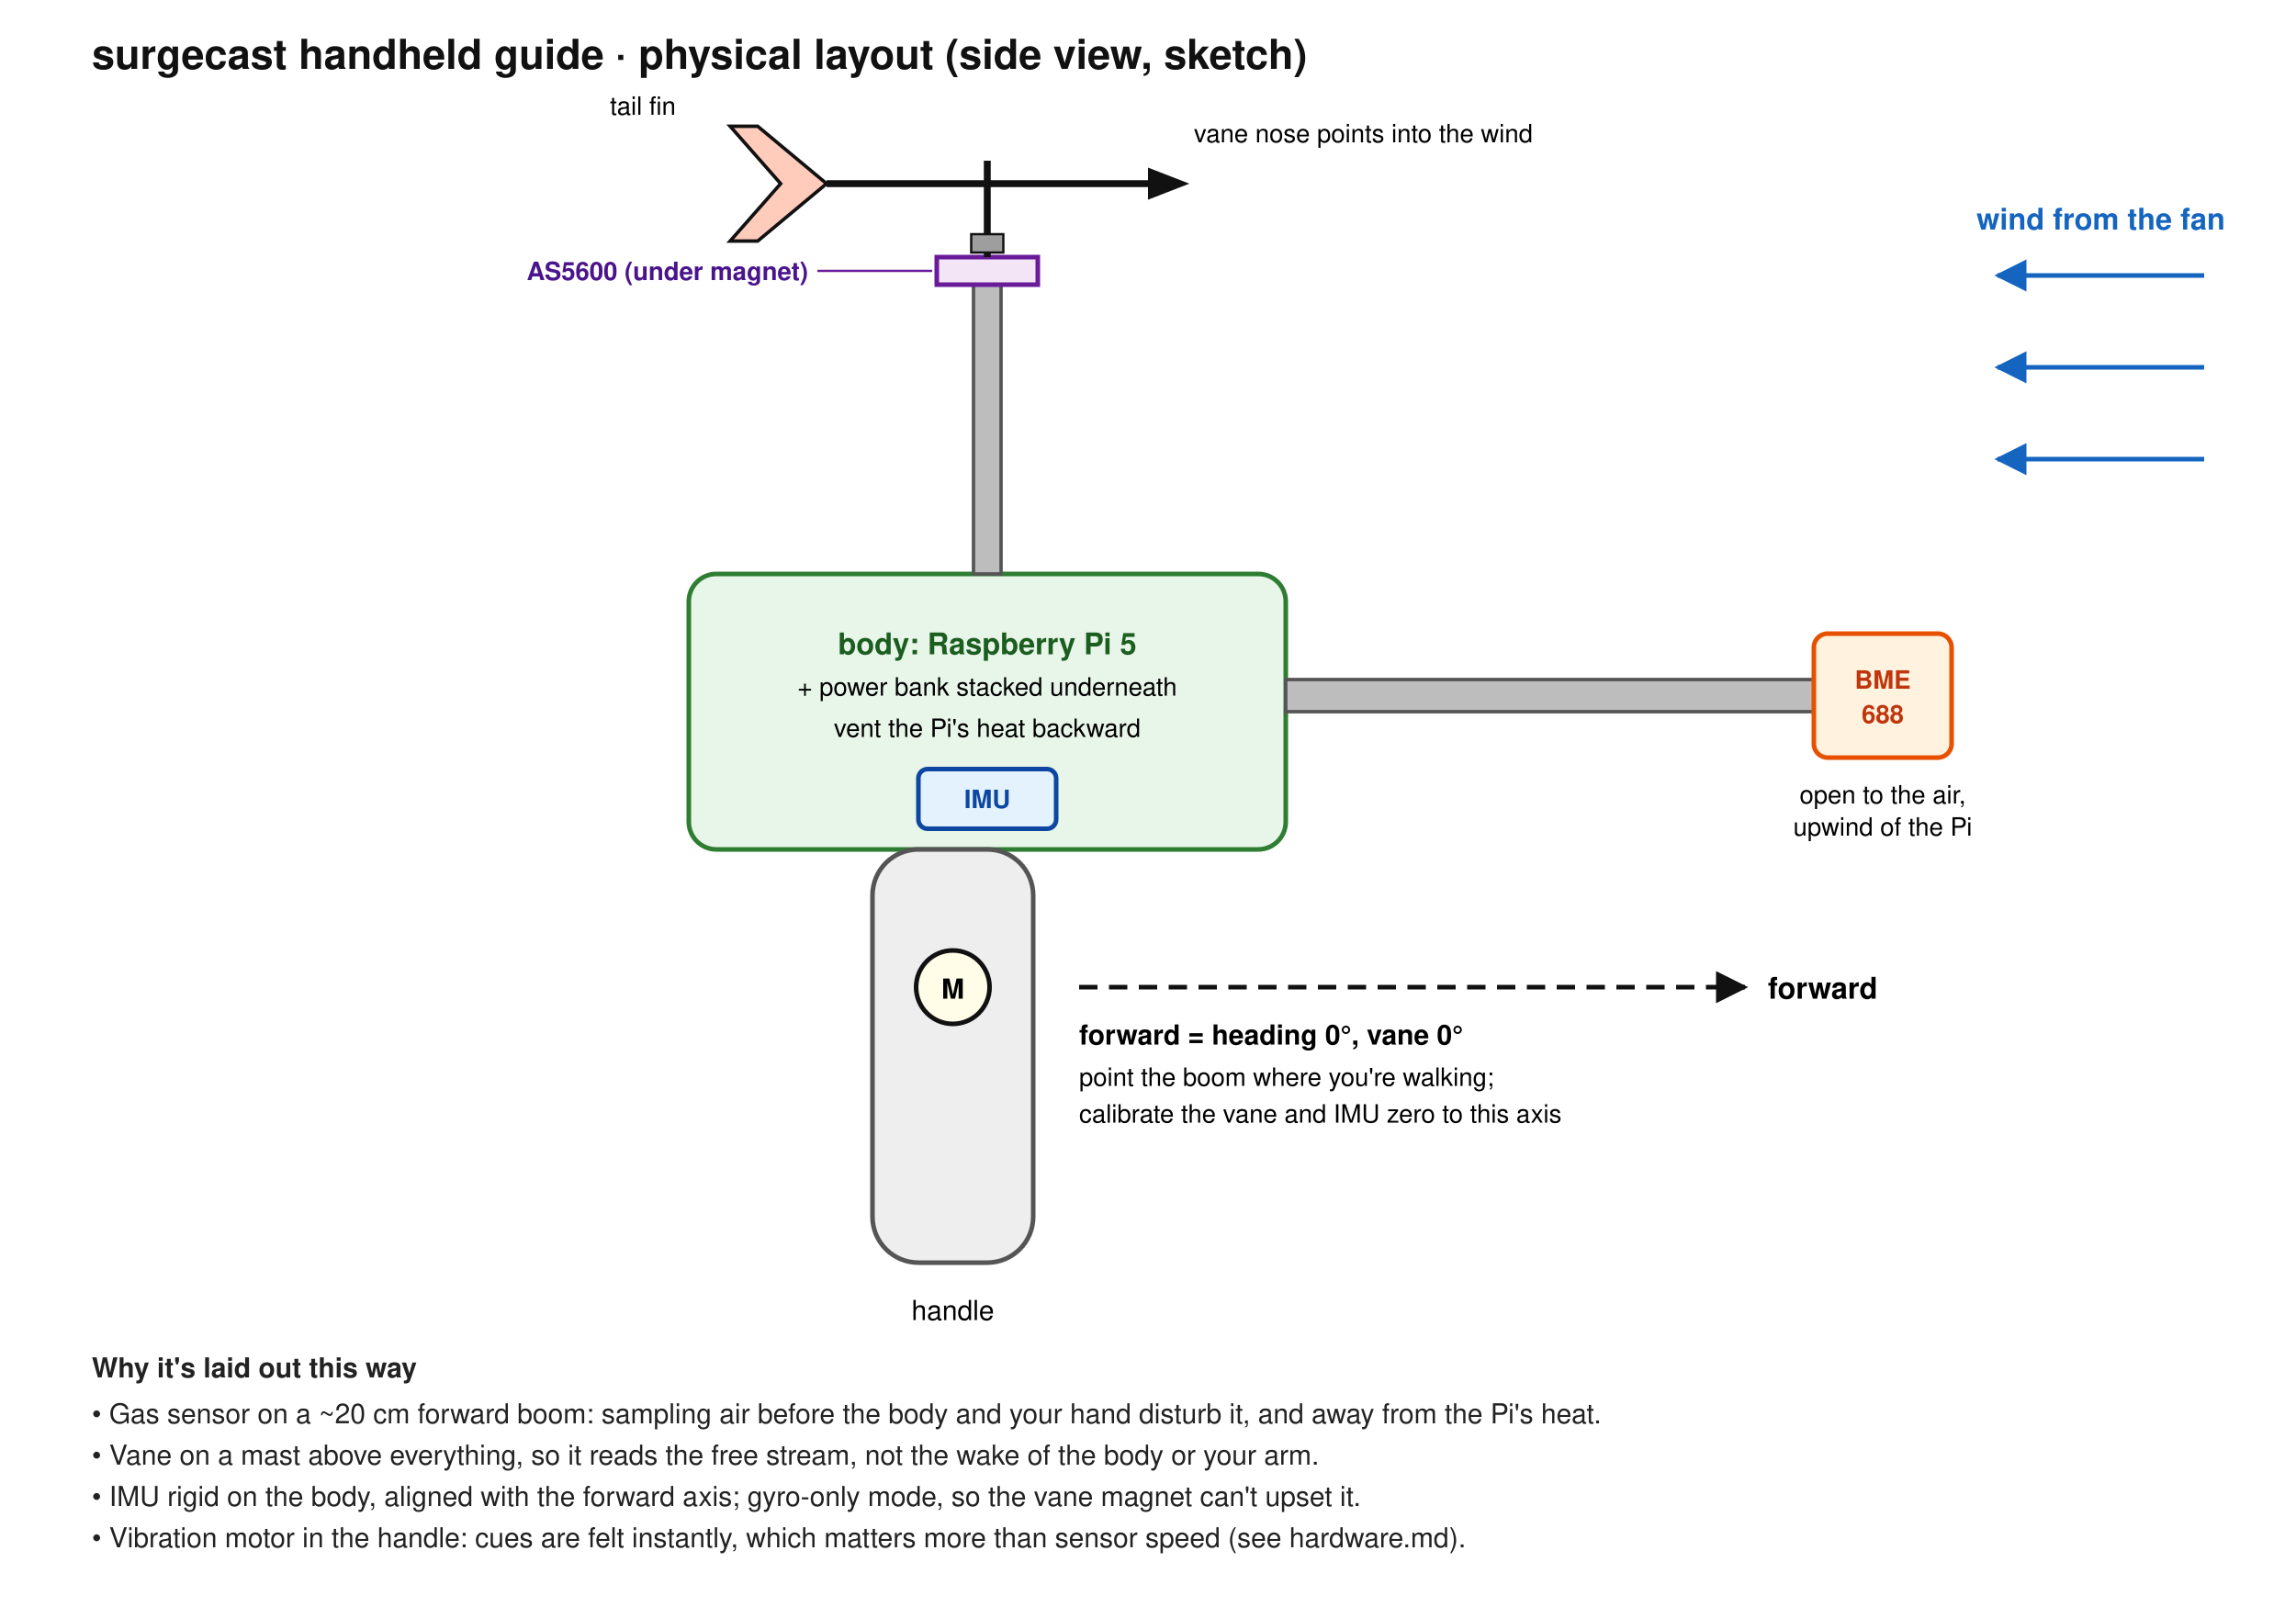
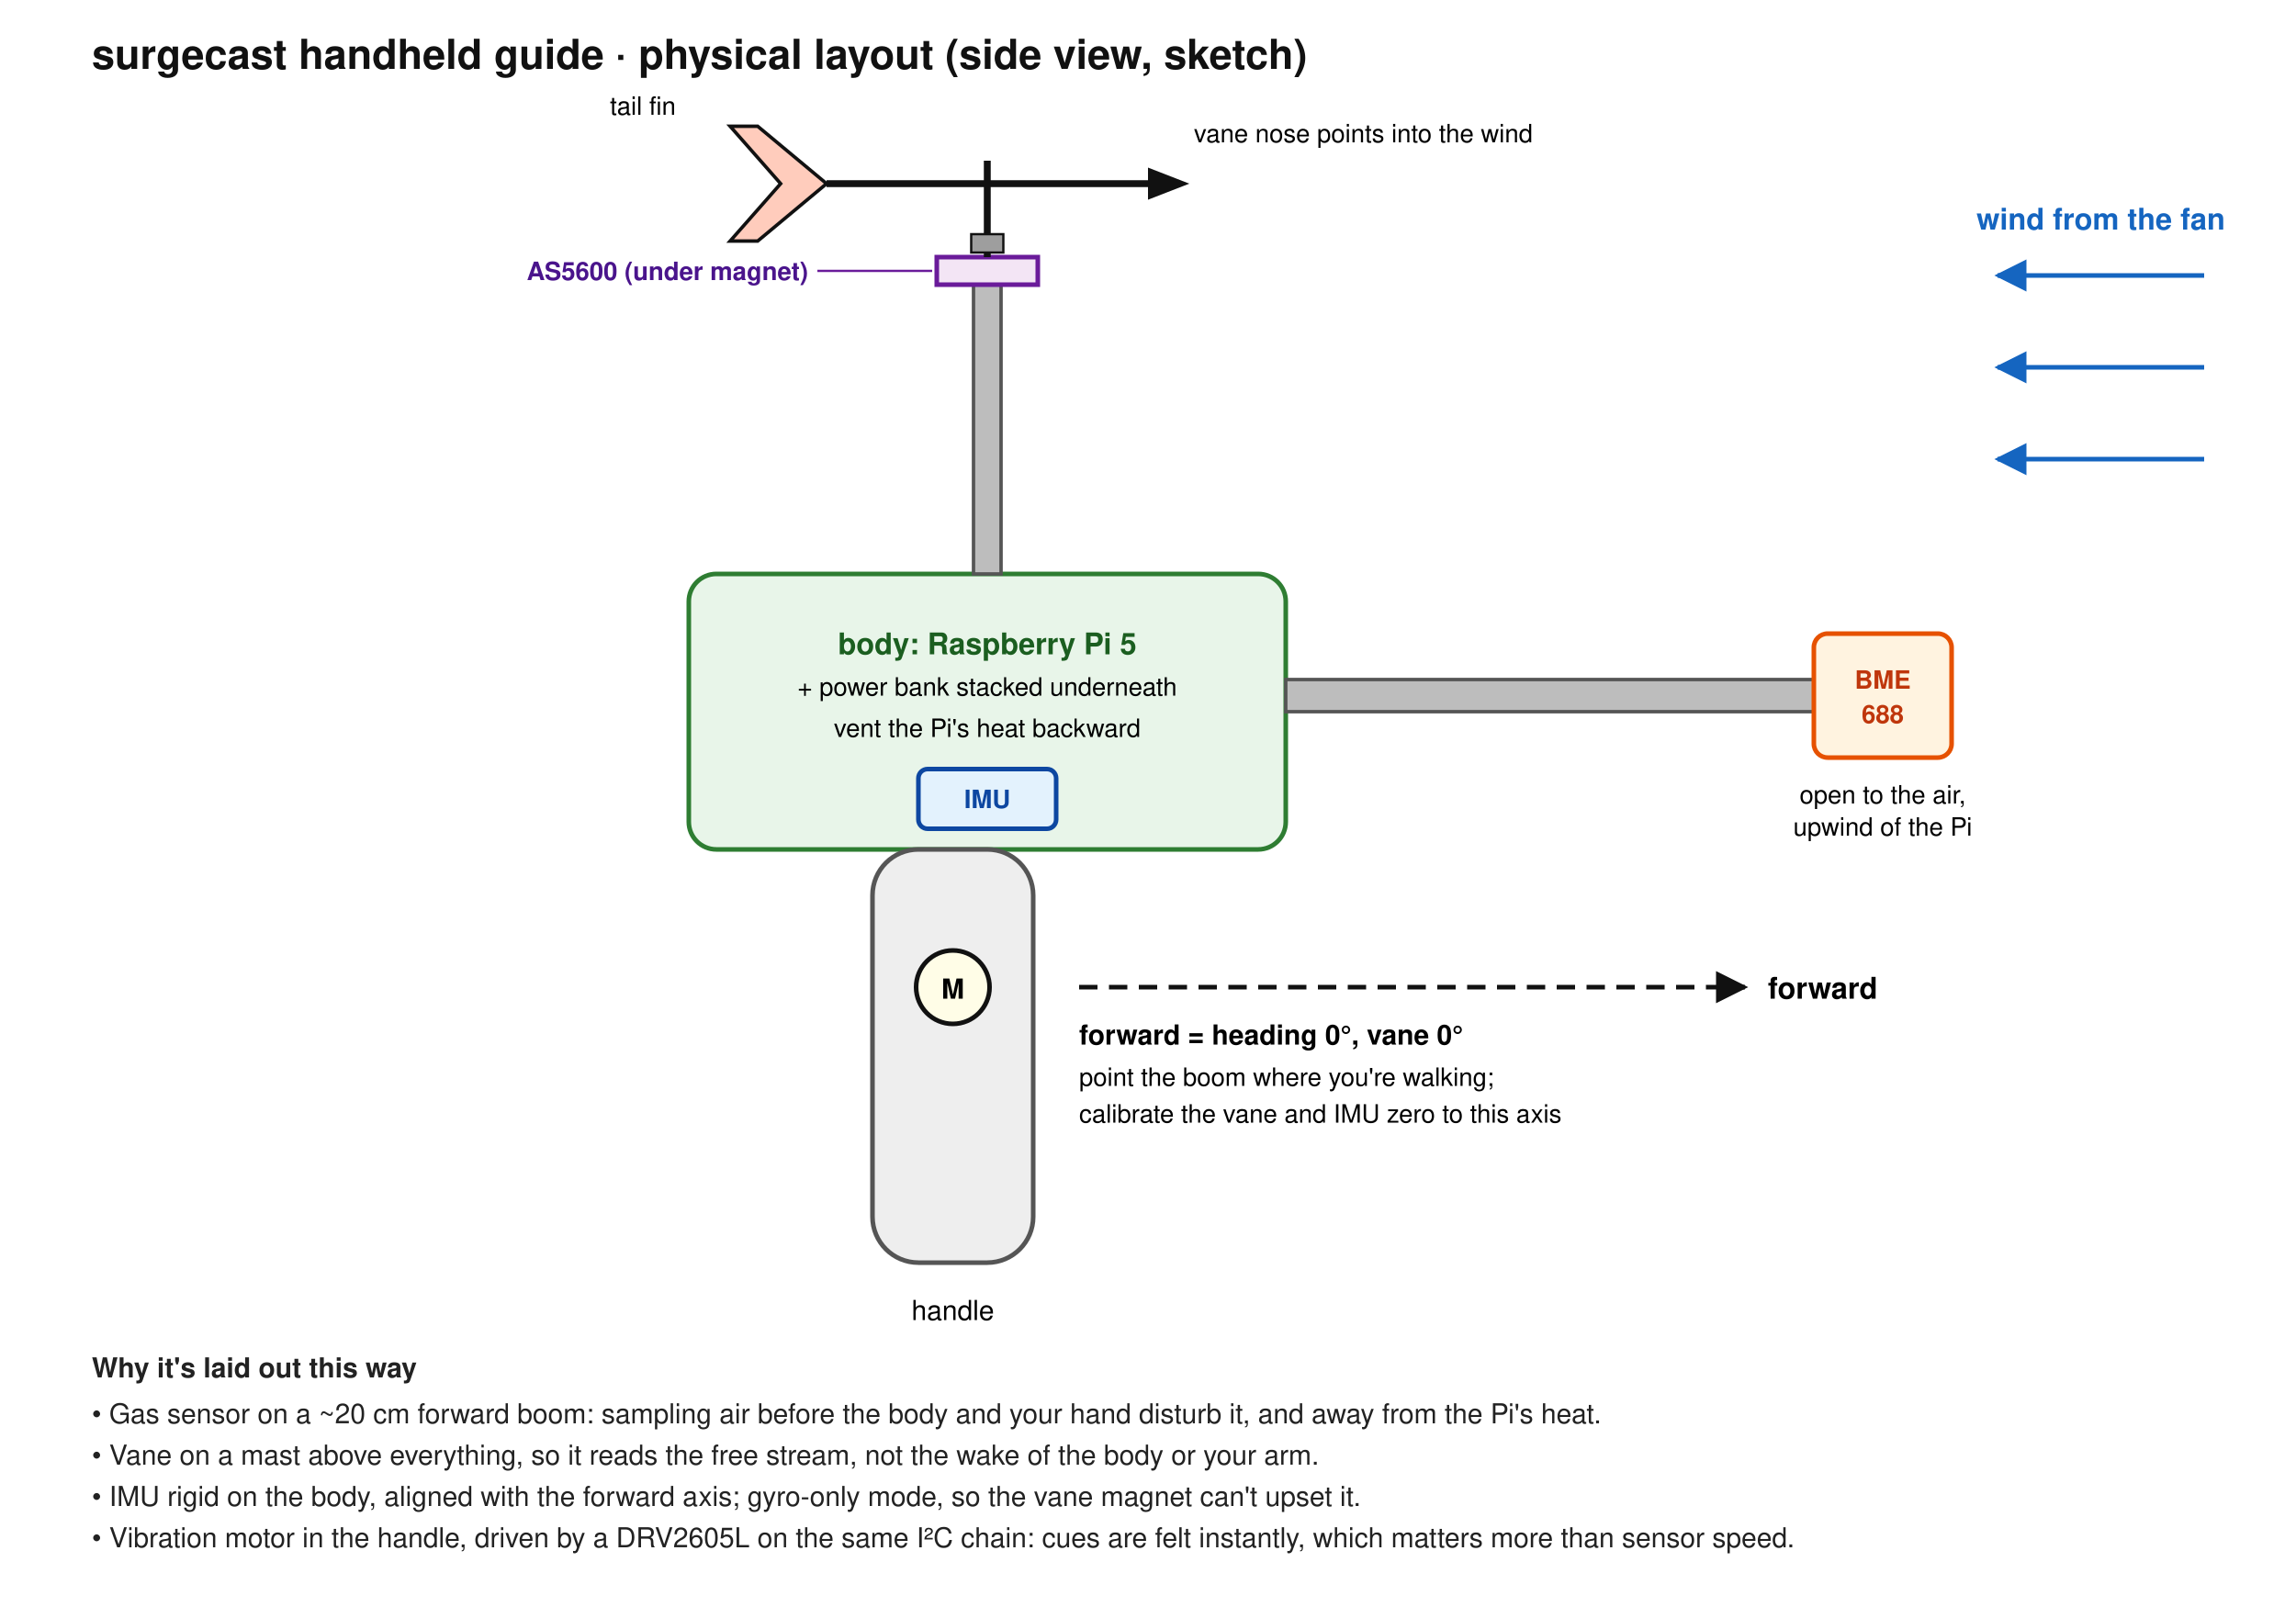
<svg xmlns="http://www.w3.org/2000/svg" viewBox="0 0 1000 700" width="1000" height="700" font-family="Helvetica, Arial, sans-serif" font-size="13">
  <defs>
    <marker id="arr" viewBox="0 0 10 10" refX="9" refY="5" markerWidth="7" markerHeight="7" orient="auto">
      <path d="M0,0 L10,5 L0,10 z" fill="#1565c0" />
    </marker>
    <marker id="arrk" viewBox="0 0 10 10" refX="9" refY="5" markerWidth="7" markerHeight="7" orient="auto">
      <path d="M0,0 L10,5 L0,10 z" fill="#111" />
    </marker>
  </defs>
  <rect width="1000" height="700" fill="#ffffff" />
  <text x="40" y="30" font-size="18" font-weight="bold" fill="#111">surgecast handheld guide · physical layout (side view, sketch)</text>
  <g stroke="#1565c0" stroke-width="2" marker-end="url(#arr)">
    <line x1="960" y1="120" x2="870" y2="120" />
    <line x1="960" y1="160" x2="870" y2="160" />
    <line x1="960" y1="200" x2="870" y2="200" />
  </g>
  <text x="915" y="100" text-anchor="middle" fill="#1565c0" font-weight="bold">wind from the fan</text>
  <rect x="300" y="250" width="260" height="120" rx="12" fill="#e8f5e9" stroke="#2e7d32" stroke-width="2" />
  <text x="430" y="285" text-anchor="middle" font-weight="bold" fill="#1b5e20">body: Raspberry Pi 5</text>
  <text x="430" y="303" text-anchor="middle" font-size="11">+ power bank stacked underneath</text>
  <text x="430" y="321" text-anchor="middle" font-size="11">vent the Pi's heat backward</text>
  <rect x="400" y="335" width="60" height="26" rx="4" fill="#e3f2fd" stroke="#0d47a1" stroke-width="2" />
  <text x="430" y="352" text-anchor="middle" font-size="11" font-weight="bold" fill="#0d47a1">IMU</text>
  <rect x="380" y="370" width="70" height="180" rx="20" fill="#eeeeee" stroke="#555" stroke-width="2" />
  <circle cx="415" cy="430" r="16" fill="#fffde7" stroke="#111" stroke-width="2" />
  <text x="415" y="435" text-anchor="middle" font-weight="bold" font-size="12">M</text>
  <text x="415" y="575" text-anchor="middle" font-size="12">handle</text>
  <rect x="560" y="296" width="230" height="14" fill="#bdbdbd" stroke="#555" stroke-width="1.5" />
  <rect x="790" y="276" width="60" height="54" rx="6" fill="#fff3e0" stroke="#e65100" stroke-width="2" />
  <text x="820" y="300" text-anchor="middle" font-size="11" font-weight="bold" fill="#bf360c">BME</text>
  <text x="820" y="315" text-anchor="middle" font-size="11" font-weight="bold" fill="#bf360c">688</text>
  <text x="820" y="350" text-anchor="middle" font-size="11">open to the air,</text>
  <text x="820" y="364" text-anchor="middle" font-size="11">upwind of the Pi</text>
  <rect x="424" y="120" width="12" height="130" fill="#bdbdbd" stroke="#555" stroke-width="1.5" />
  <rect x="408" y="112" width="44" height="12" fill="#f3e5f5" stroke="#6a1b9a" stroke-width="2" />
  <text x="352" y="122" text-anchor="end" font-size="11" fill="#4a148c" font-weight="bold">AS5600 (under magnet)</text>
  <line x1="356" y1="118" x2="406" y2="118" stroke="#6a1b9a" stroke-width="1" />
  <line x1="430" y1="112" x2="430" y2="70" stroke="#111" stroke-width="3" />
  <rect x="423" y="102" width="14" height="8" fill="#9e9e9e" stroke="#111" />
  <line x1="360" y1="80" x2="500" y2="80" stroke="#111" stroke-width="3" />
  <polygon points="500,73 518,80 500,87" fill="#111" />
  <polygon points="360,80 330,55 318,55 340,80 318,105 330,105" fill="#ffccbc" stroke="#111" stroke-width="1.5" />
  <text x="520" y="62" font-size="11">vane nose points into the wind</text>
  <text x="280" y="50" font-size="11" text-anchor="middle">tail fin</text>
  <line x1="470" y1="430" x2="760" y2="430" stroke="#111" stroke-width="2" stroke-dasharray="8 5" marker-end="url(#arrk)" />
  <text x="770" y="435" font-weight="bold">forward</text>
  <text x="470" y="455" font-size="12" font-weight="bold">forward = heading 0°, vane 0°</text>
  <text x="470" y="473" font-size="11">point the boom where you're walking;</text>
  <text x="470" y="489" font-size="11">calibrate the vane and IMU zero to this axis</text>
  <g font-size="12" fill="#222" transform="translate(0,80)">
    <text x="40" y="520" font-weight="bold">Why it's laid out this way</text>
    <text x="40" y="540">• Gas sensor on a ~20 cm forward boom: sampling air before the body and your hand disturb it, and away from the Pi's heat.</text>
    <text x="40" y="558">• Vane on a mast above everything, so it reads the free stream, not the wake of the body or your arm.</text>
    <text x="40" y="576">• IMU rigid on the body, aligned with the forward axis; gyro-only mode, so the vane magnet can't upset it.</text>
-     <text x="40" y="594">• Vibration motor in the handle: cues are felt instantly, which matters more than sensor speed (see hardware.md).</text>
+     <text x="40" y="594">• Vibration motor in the handle, driven by a DRV2605L on the same I²C chain: cues are felt instantly, which matters more than sensor speed.</text>
  </g>
</svg>
